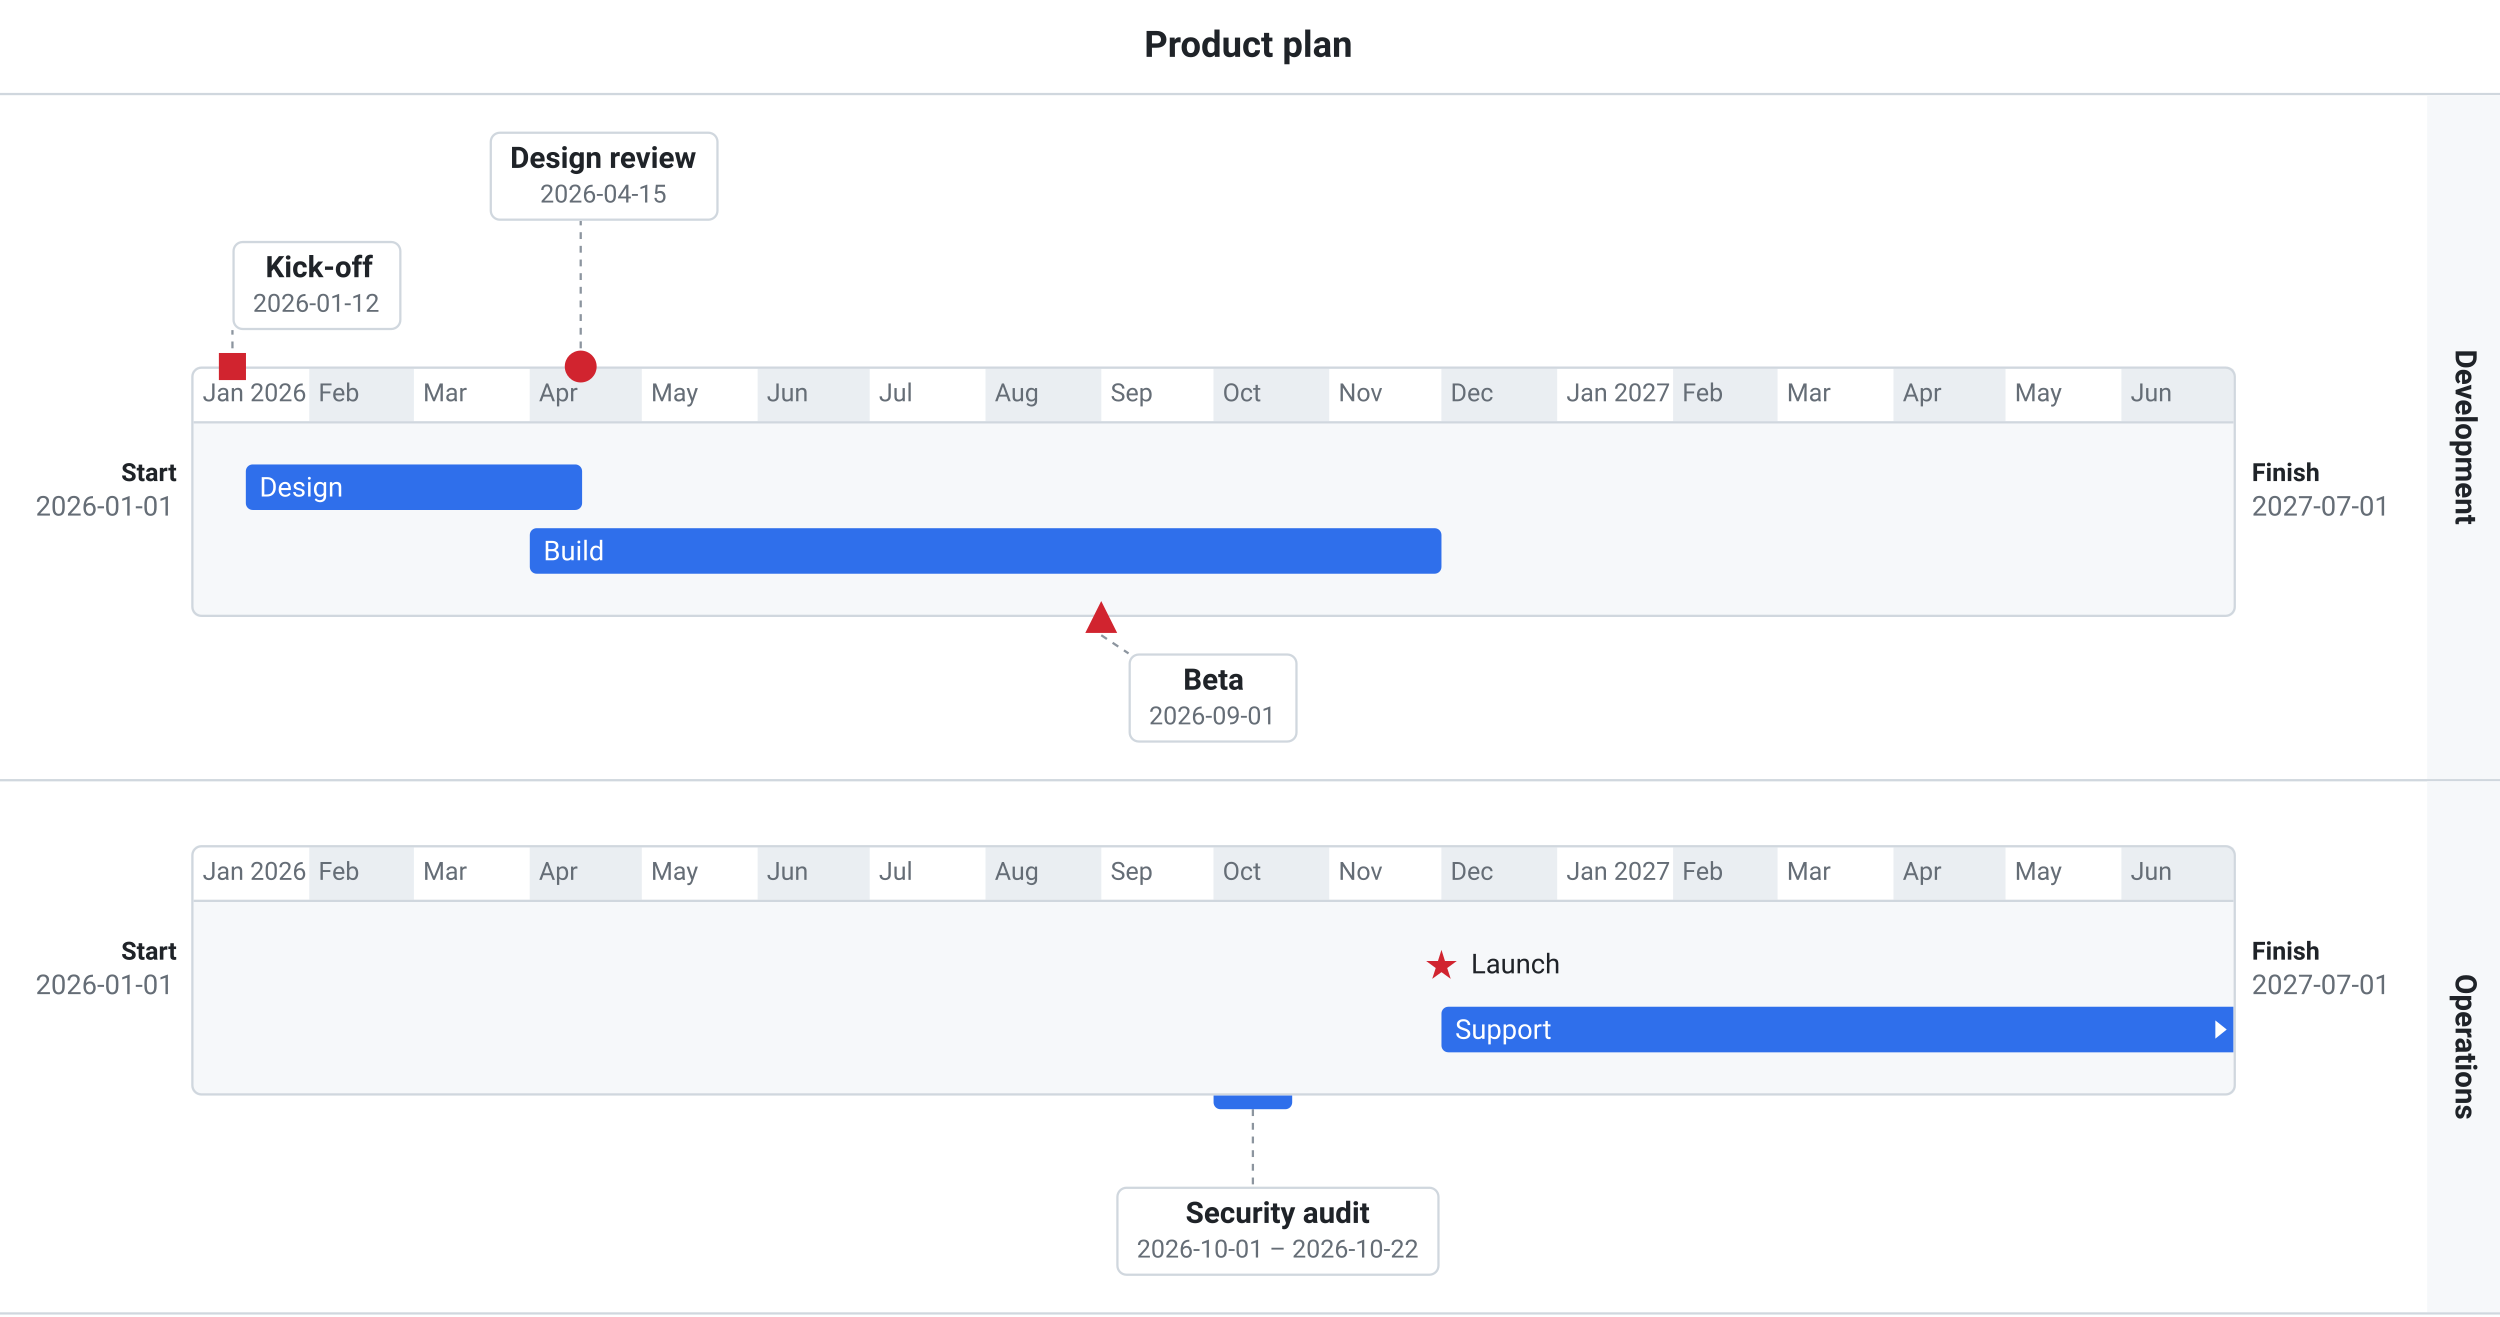
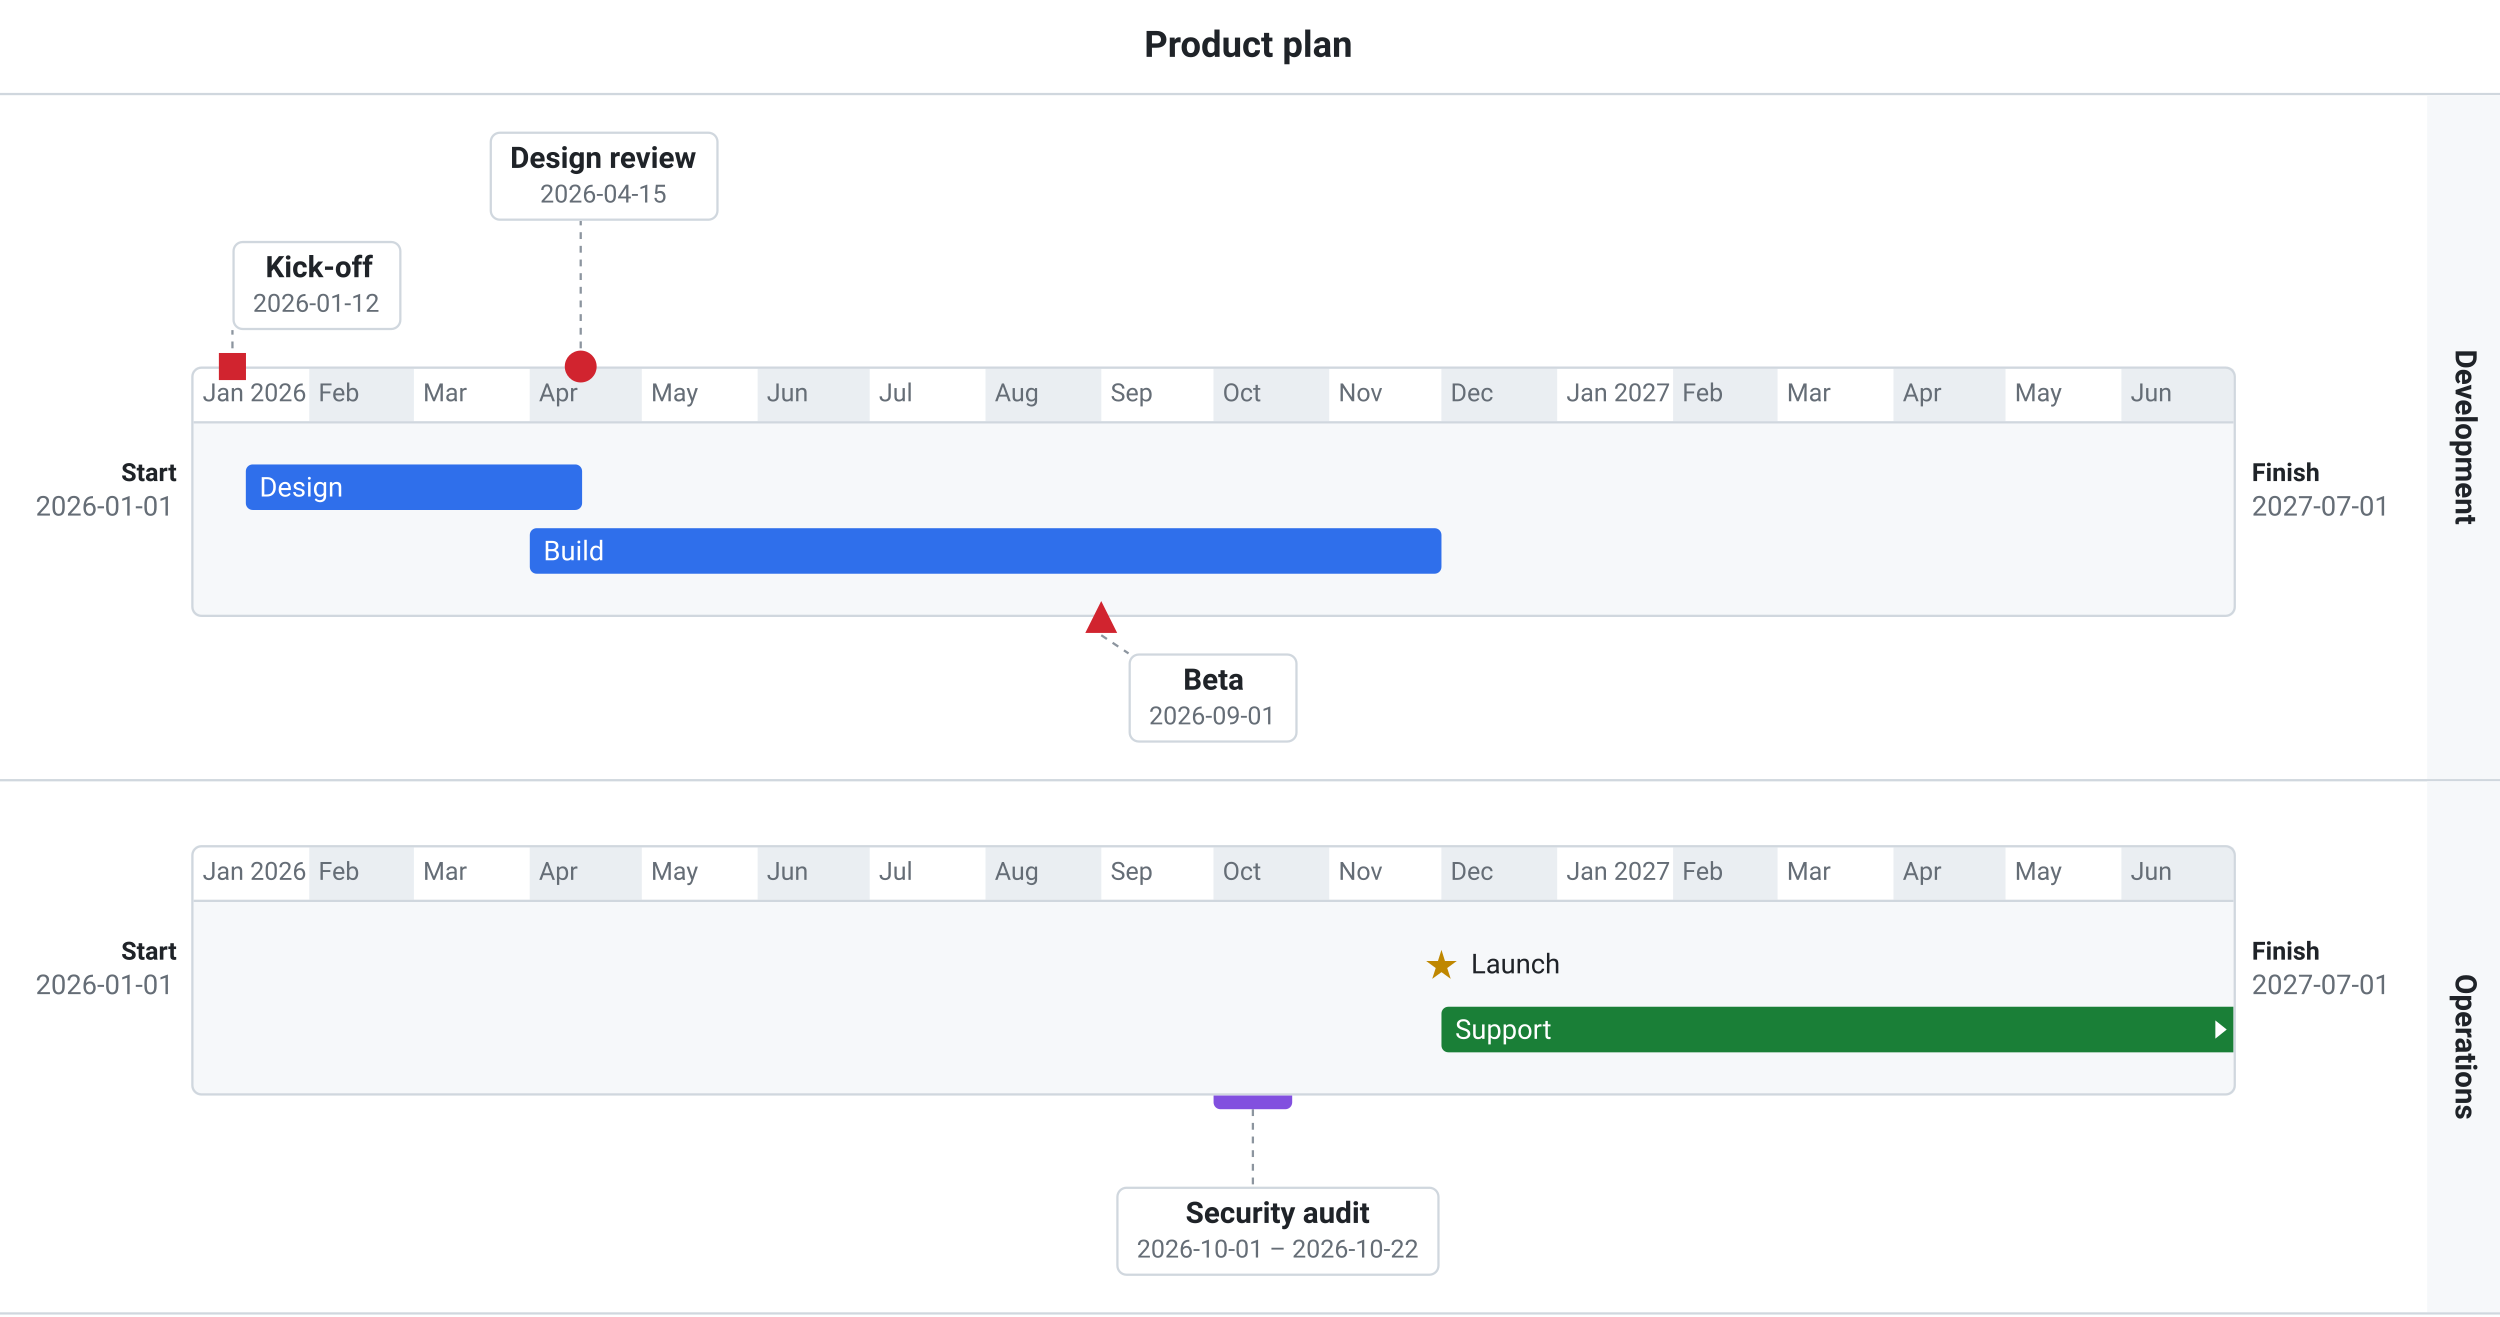
<svg xmlns="http://www.w3.org/2000/svg" width="1098" height="578" viewBox="0 0 1098 578">
  <rect x="0" y="0" width="1098" height="578" fill="rgb(255, 255, 255)" />
  <text x="502.56" y="19.5" dominant-baseline="central" fill="rgb(31, 35, 40)" font-family="system-ui, -apple-system, &quot;Segoe UI&quot;, Roboto, sans-serif" font-size="16px" font-weight="600">Product plan</text>
  <line x1="0" y1="41.3" x2="1098" y2="41.3" stroke="rgb(208, 215, 222)" />
  <rect x="1066" y="41.8" width="32" height="300.38" fill="rgb(246, 248, 250)" />
  <clipPath id="tlv-clip-1">
    <rect x="1066" y="41.8" width="32" height="300.38" rx="0" />
  </clipPath>
  <g clip-path="url(#tlv-clip-1)">
    <text x="1082.95" y="191.98" text-anchor="middle" transform="rotate(90 1082.95 191.98)" dominant-baseline="central" fill="rgb(31, 35, 40)" font-family="system-ui, -apple-system, &quot;Segoe UI&quot;, Roboto, sans-serif" font-size="13px" font-weight="600">Development</text>
  </g>
  <rect x="84" y="160.98" width="898" height="110" fill="rgb(246, 248, 250)" rx="4" />
  <clipPath id="tlv-clip-2">
    <rect x="84" y="160.98" width="898" height="110" rx="4" />
  </clipPath>
  <g clip-path="url(#tlv-clip-2)">
    <rect x="85" y="161.98" width="50.86" height="23" fill="rgb(255, 255, 255)" />
    <rect x="135.86" y="161.98" width="45.94" height="23" fill="rgb(234, 238, 242)" />
    <rect x="181.81" y="161.98" width="50.86" height="23" fill="rgb(255, 255, 255)" />
    <rect x="232.69" y="161.98" width="49.22" height="23" fill="rgb(234, 238, 242)" />
    <rect x="281.92" y="161.98" width="50.86" height="23" fill="rgb(255, 255, 255)" />
    <rect x="332.78" y="161.98" width="49.22" height="23" fill="rgb(234, 238, 242)" />
    <rect x="382.02" y="161.98" width="50.86" height="23" fill="rgb(255, 255, 255)" />
    <rect x="432.89" y="161.98" width="50.86" height="23" fill="rgb(234, 238, 242)" />
    <rect x="483.77" y="161.98" width="49.22" height="23" fill="rgb(255, 255, 255)" />
    <rect x="533" y="161.98" width="50.86" height="23" fill="rgb(234, 238, 242)" />
    <rect x="583.86" y="161.98" width="49.22" height="23" fill="rgb(255, 255, 255)" />
    <rect x="633.09" y="161.98" width="50.86" height="23" fill="rgb(234, 238, 242)" />
    <rect x="683.97" y="161.98" width="50.86" height="23" fill="rgb(255, 255, 255)" />
    <rect x="734.84" y="161.98" width="45.94" height="23" fill="rgb(234, 238, 242)" />
    <rect x="780.78" y="161.98" width="50.86" height="23" fill="rgb(255, 255, 255)" />
    <rect x="831.66" y="161.98" width="49.22" height="23" fill="rgb(234, 238, 242)" />
    <rect x="880.89" y="161.98" width="50.86" height="23" fill="rgb(255, 255, 255)" />
    <rect x="931.77" y="161.98" width="49.22" height="23" fill="rgb(234, 238, 242)" />
    <line x1="85" y1="185.48" x2="981" y2="185.48" stroke="rgb(208, 215, 222)" />
  </g>
  <clipPath id="tlv-clip-3">
    <rect x="85" y="161.98" width="896" height="24" rx="0" />
  </clipPath>
  <g clip-path="url(#tlv-clip-3)">
    <text x="89" y="172.48" dominant-baseline="central" fill="rgb(101, 109, 118)" font-family="system-ui, -apple-system, &quot;Segoe UI&quot;, Roboto, sans-serif" font-size="11px">Jan 2026</text>
  </g>
  <clipPath id="tlv-clip-4">
    <rect x="85" y="161.98" width="896" height="24" rx="0" />
  </clipPath>
  <g clip-path="url(#tlv-clip-4)">
    <text x="139.86" y="172.48" dominant-baseline="central" fill="rgb(101, 109, 118)" font-family="system-ui, -apple-system, &quot;Segoe UI&quot;, Roboto, sans-serif" font-size="11px">Feb</text>
  </g>
  <clipPath id="tlv-clip-5">
    <rect x="85" y="161.98" width="896" height="24" rx="0" />
  </clipPath>
  <g clip-path="url(#tlv-clip-5)">
    <text x="185.81" y="172.48" dominant-baseline="central" fill="rgb(101, 109, 118)" font-family="system-ui, -apple-system, &quot;Segoe UI&quot;, Roboto, sans-serif" font-size="11px">Mar</text>
  </g>
  <clipPath id="tlv-clip-6">
    <rect x="85" y="161.98" width="896" height="24" rx="0" />
  </clipPath>
  <g clip-path="url(#tlv-clip-6)">
    <text x="236.69" y="172.48" dominant-baseline="central" fill="rgb(101, 109, 118)" font-family="system-ui, -apple-system, &quot;Segoe UI&quot;, Roboto, sans-serif" font-size="11px">Apr</text>
  </g>
  <clipPath id="tlv-clip-7">
    <rect x="85" y="161.98" width="896" height="24" rx="0" />
  </clipPath>
  <g clip-path="url(#tlv-clip-7)">
    <text x="285.92" y="172.48" dominant-baseline="central" fill="rgb(101, 109, 118)" font-family="system-ui, -apple-system, &quot;Segoe UI&quot;, Roboto, sans-serif" font-size="11px">May</text>
  </g>
  <clipPath id="tlv-clip-8">
    <rect x="85" y="161.98" width="896" height="24" rx="0" />
  </clipPath>
  <g clip-path="url(#tlv-clip-8)">
    <text x="336.78" y="172.48" dominant-baseline="central" fill="rgb(101, 109, 118)" font-family="system-ui, -apple-system, &quot;Segoe UI&quot;, Roboto, sans-serif" font-size="11px">Jun</text>
  </g>
  <clipPath id="tlv-clip-9">
    <rect x="85" y="161.98" width="896" height="24" rx="0" />
  </clipPath>
  <g clip-path="url(#tlv-clip-9)">
    <text x="386.02" y="172.48" dominant-baseline="central" fill="rgb(101, 109, 118)" font-family="system-ui, -apple-system, &quot;Segoe UI&quot;, Roboto, sans-serif" font-size="11px">Jul</text>
  </g>
  <clipPath id="tlv-clip-10">
    <rect x="85" y="161.98" width="896" height="24" rx="0" />
  </clipPath>
  <g clip-path="url(#tlv-clip-10)">
    <text x="436.89" y="172.48" dominant-baseline="central" fill="rgb(101, 109, 118)" font-family="system-ui, -apple-system, &quot;Segoe UI&quot;, Roboto, sans-serif" font-size="11px">Aug</text>
  </g>
  <clipPath id="tlv-clip-11">
    <rect x="85" y="161.98" width="896" height="24" rx="0" />
  </clipPath>
  <g clip-path="url(#tlv-clip-11)">
    <text x="487.77" y="172.48" dominant-baseline="central" fill="rgb(101, 109, 118)" font-family="system-ui, -apple-system, &quot;Segoe UI&quot;, Roboto, sans-serif" font-size="11px">Sep</text>
  </g>
  <clipPath id="tlv-clip-12">
    <rect x="85" y="161.98" width="896" height="24" rx="0" />
  </clipPath>
  <g clip-path="url(#tlv-clip-12)">
    <text x="537" y="172.48" dominant-baseline="central" fill="rgb(101, 109, 118)" font-family="system-ui, -apple-system, &quot;Segoe UI&quot;, Roboto, sans-serif" font-size="11px">Oct</text>
  </g>
  <clipPath id="tlv-clip-13">
    <rect x="85" y="161.98" width="896" height="24" rx="0" />
  </clipPath>
  <g clip-path="url(#tlv-clip-13)">
    <text x="587.86" y="172.48" dominant-baseline="central" fill="rgb(101, 109, 118)" font-family="system-ui, -apple-system, &quot;Segoe UI&quot;, Roboto, sans-serif" font-size="11px">Nov</text>
  </g>
  <clipPath id="tlv-clip-14">
    <rect x="85" y="161.98" width="896" height="24" rx="0" />
  </clipPath>
  <g clip-path="url(#tlv-clip-14)">
    <text x="637.09" y="172.48" dominant-baseline="central" fill="rgb(101, 109, 118)" font-family="system-ui, -apple-system, &quot;Segoe UI&quot;, Roboto, sans-serif" font-size="11px">Dec</text>
  </g>
  <clipPath id="tlv-clip-15">
    <rect x="85" y="161.98" width="896" height="24" rx="0" />
  </clipPath>
  <g clip-path="url(#tlv-clip-15)">
    <text x="687.97" y="172.48" dominant-baseline="central" fill="rgb(101, 109, 118)" font-family="system-ui, -apple-system, &quot;Segoe UI&quot;, Roboto, sans-serif" font-size="11px">Jan 2027</text>
  </g>
  <clipPath id="tlv-clip-16">
    <rect x="85" y="161.98" width="896" height="24" rx="0" />
  </clipPath>
  <g clip-path="url(#tlv-clip-16)">
    <text x="738.84" y="172.48" dominant-baseline="central" fill="rgb(101, 109, 118)" font-family="system-ui, -apple-system, &quot;Segoe UI&quot;, Roboto, sans-serif" font-size="11px">Feb</text>
  </g>
  <clipPath id="tlv-clip-17">
    <rect x="85" y="161.98" width="896" height="24" rx="0" />
  </clipPath>
  <g clip-path="url(#tlv-clip-17)">
    <text x="784.78" y="172.48" dominant-baseline="central" fill="rgb(101, 109, 118)" font-family="system-ui, -apple-system, &quot;Segoe UI&quot;, Roboto, sans-serif" font-size="11px">Mar</text>
  </g>
  <clipPath id="tlv-clip-18">
    <rect x="85" y="161.98" width="896" height="24" rx="0" />
  </clipPath>
  <g clip-path="url(#tlv-clip-18)">
    <text x="835.66" y="172.48" dominant-baseline="central" fill="rgb(101, 109, 118)" font-family="system-ui, -apple-system, &quot;Segoe UI&quot;, Roboto, sans-serif" font-size="11px">Apr</text>
  </g>
  <clipPath id="tlv-clip-19">
    <rect x="85" y="161.98" width="896" height="24" rx="0" />
  </clipPath>
  <g clip-path="url(#tlv-clip-19)">
    <text x="884.89" y="172.48" dominant-baseline="central" fill="rgb(101, 109, 118)" font-family="system-ui, -apple-system, &quot;Segoe UI&quot;, Roboto, sans-serif" font-size="11px">May</text>
  </g>
  <clipPath id="tlv-clip-20">
    <rect x="85" y="161.98" width="896" height="24" rx="0" />
  </clipPath>
  <g clip-path="url(#tlv-clip-20)">
    <text x="935.77" y="172.48" dominant-baseline="central" fill="rgb(101, 109, 118)" font-family="system-ui, -apple-system, &quot;Segoe UI&quot;, Roboto, sans-serif" font-size="11px">Jun</text>
  </g>
  <path d="M110.97 203.98H252.66A3 3 0 0 1 255.66 206.98V220.98A3 3 0 0 1 252.66 223.98H110.97A3 3 0 0 1 107.97 220.98V206.98A3 3 0 0 1 110.97 203.98Z" fill="rgb(47, 111, 235)" />
  <clipPath id="tlv-clip-21">
    <rect x="107.97" y="203.98" width="147.69" height="20" rx="0" />
  </clipPath>
  <g clip-path="url(#tlv-clip-21)">
    <text x="113.97" y="213.98" dominant-baseline="central" fill="rgb(255, 255, 255)" font-family="system-ui, -apple-system, &quot;Segoe UI&quot;, Roboto, sans-serif" font-size="12px">Design</text>
  </g>
  <path d="M235.69 231.98H630.09A3 3 0 0 1 633.09 234.98V248.98A3 3 0 0 1 630.09 251.98H235.69A3 3 0 0 1 232.69 248.98V234.98A3 3 0 0 1 235.69 231.98Z" fill="rgb(47, 111, 235)" />
  <clipPath id="tlv-clip-22">
    <rect x="232.69" y="231.98" width="400.41" height="20" rx="0" />
  </clipPath>
  <g clip-path="url(#tlv-clip-22)">
    <text x="238.69" y="241.98" dominant-baseline="central" fill="rgb(255, 255, 255)" font-family="system-ui, -apple-system, &quot;Segoe UI&quot;, Roboto, sans-serif" font-size="12px">Build</text>
  </g>
  <rect x="84.5" y="161.48" width="897" height="109" fill="none" rx="4" stroke="rgb(208, 215, 222)" />
  <text x="53.23" y="207.54" dominant-baseline="central" fill="rgb(31, 35, 40)" font-family="system-ui, -apple-system, &quot;Segoe UI&quot;, Roboto, sans-serif" font-size="11px" font-weight="600">Start</text>
  <text x="15.64" y="222.34" dominant-baseline="central" fill="rgb(101, 109, 118)" font-family="system-ui, -apple-system, &quot;Segoe UI&quot;, Roboto, sans-serif" font-size="12px">2026-01-01</text>
  <text x="989" y="207.54" dominant-baseline="central" fill="rgb(31, 35, 40)" font-family="system-ui, -apple-system, &quot;Segoe UI&quot;, Roboto, sans-serif" font-size="11px" font-weight="600">Finish</text>
  <text x="989" y="222.34" dominant-baseline="central" fill="rgb(101, 109, 118)" font-family="system-ui, -apple-system, &quot;Segoe UI&quot;, Roboto, sans-serif" font-size="12px">2027-07-01</text>
  <line x1="102.09" y1="152.98" x2="102.09" y2="144.98" stroke="rgb(140, 149, 159)" stroke-dasharray="3 3" />
  <polygon points="96.13,155.03 108.03,155.03 108.03,166.93 96.13,166.93" fill="rgb(209, 36, 47)" />
  <rect x="102.08" y="105.8" width="74.25" height="39.19" fill="rgb(255, 255, 255)" rx="4" />
  <rect x="102.58" y="106.3" width="73.25" height="38.19" fill="none" rx="4" stroke="rgb(208, 215, 222)" />
  <clipPath id="tlv-clip-23">
    <rect x="102.08" y="105.8" width="74.25" height="39.19" rx="0" />
  </clipPath>
  <g clip-path="url(#tlv-clip-23)">
    <text x="116.59" y="117.3" dominant-baseline="central" fill="rgb(31, 35, 40)" font-family="system-ui, -apple-system, &quot;Segoe UI&quot;, Roboto, sans-serif" font-size="13px" font-weight="600">Kick-off</text>
  </g>
  <clipPath id="tlv-clip-24">
    <rect x="102.08" y="105.8" width="74.25" height="39.19" rx="0" />
  </clipPath>
  <g clip-path="url(#tlv-clip-24)">
    <text x="111.08" y="133.19" dominant-baseline="central" fill="rgb(101, 109, 118)" font-family="system-ui, -apple-system, &quot;Segoe UI&quot;, Roboto, sans-serif" font-size="11px">2026-01-12</text>
  </g>
  <line x1="255.05" y1="152.98" x2="255.05" y2="96.98" stroke="rgb(140, 149, 159)" stroke-dasharray="3 3" />
  <circle cx="255.05" cy="160.98" r="7" fill="rgb(209, 36, 47)" />
  <rect x="215.05" y="57.8" width="100.56" height="39.19" fill="rgb(255, 255, 255)" rx="4" />
  <rect x="215.55" y="58.3" width="99.56" height="38.19" fill="none" rx="4" stroke="rgb(208, 215, 222)" />
  <clipPath id="tlv-clip-25">
    <rect x="215.05" y="57.8" width="100.56" height="39.19" rx="0" />
  </clipPath>
  <g clip-path="url(#tlv-clip-25)">
    <text x="224.05" y="69.3" dominant-baseline="central" fill="rgb(31, 35, 40)" font-family="system-ui, -apple-system, &quot;Segoe UI&quot;, Roboto, sans-serif" font-size="13px" font-weight="600">Design review</text>
  </g>
  <clipPath id="tlv-clip-26">
    <rect x="215.05" y="57.8" width="100.56" height="39.19" rx="0" />
  </clipPath>
  <g clip-path="url(#tlv-clip-26)">
    <text x="237.2" y="85.19" dominant-baseline="central" fill="rgb(101, 109, 118)" font-family="system-ui, -apple-system, &quot;Segoe UI&quot;, Roboto, sans-serif" font-size="11px">2026-04-15</text>
  </g>
  <line x1="483.66" y1="278.98" x2="495.66" y2="286.98" stroke="rgb(140, 149, 159)" stroke-dasharray="3 3" />
  <polygon points="483.66,263.98 490.66,277.98 476.66,277.98" fill="rgb(209, 36, 47)" />
  <rect x="495.66" y="286.98" width="74.25" height="39.19" fill="rgb(255, 255, 255)" rx="4" />
  <rect x="496.16" y="287.48" width="73.25" height="38.19" fill="none" rx="4" stroke="rgb(208, 215, 222)" />
  <clipPath id="tlv-clip-27">
    <rect x="495.66" y="286.98" width="74.25" height="39.19" rx="0" />
  </clipPath>
  <g clip-path="url(#tlv-clip-27)">
    <text x="519.66" y="298.48" dominant-baseline="central" fill="rgb(31, 35, 40)" font-family="system-ui, -apple-system, &quot;Segoe UI&quot;, Roboto, sans-serif" font-size="13px" font-weight="600">Beta</text>
  </g>
  <clipPath id="tlv-clip-28">
    <rect x="495.66" y="286.98" width="74.25" height="39.19" rx="0" />
  </clipPath>
  <g clip-path="url(#tlv-clip-28)">
    <text x="504.66" y="314.38" dominant-baseline="central" fill="rgb(101, 109, 118)" font-family="system-ui, -apple-system, &quot;Segoe UI&quot;, Roboto, sans-serif" font-size="11px">2026-09-01</text>
  </g>
  <line x1="0" y1="342.67" x2="1098" y2="342.67" stroke="rgb(208, 215, 222)" />
  <rect x="1066" y="343.17" width="32" height="233.19" fill="rgb(246, 248, 250)" />
  <clipPath id="tlv-clip-29">
    <rect x="1066" y="343.17" width="32" height="233.19" rx="0" />
  </clipPath>
  <g clip-path="url(#tlv-clip-29)">
    <text x="1082.95" y="459.77" text-anchor="middle" transform="rotate(90 1082.95 459.77)" dominant-baseline="central" fill="rgb(31, 35, 40)" font-family="system-ui, -apple-system, &quot;Segoe UI&quot;, Roboto, sans-serif" font-size="13px" font-weight="600">Operations</text>
  </g>
  <rect x="84" y="371.17" width="898" height="110" fill="rgb(246, 248, 250)" rx="4" />
  <clipPath id="tlv-clip-30">
    <rect x="84" y="371.17" width="898" height="110" rx="4" />
  </clipPath>
  <g clip-path="url(#tlv-clip-30)">
    <rect x="85" y="372.17" width="50.86" height="23" fill="rgb(255, 255, 255)" />
    <rect x="135.86" y="372.17" width="45.94" height="23" fill="rgb(234, 238, 242)" />
    <rect x="181.81" y="372.17" width="50.86" height="23" fill="rgb(255, 255, 255)" />
    <rect x="232.69" y="372.17" width="49.22" height="23" fill="rgb(234, 238, 242)" />
    <rect x="281.92" y="372.17" width="50.86" height="23" fill="rgb(255, 255, 255)" />
    <rect x="332.78" y="372.17" width="49.22" height="23" fill="rgb(234, 238, 242)" />
    <rect x="382.02" y="372.17" width="50.86" height="23" fill="rgb(255, 255, 255)" />
    <rect x="432.89" y="372.17" width="50.86" height="23" fill="rgb(234, 238, 242)" />
    <rect x="483.77" y="372.17" width="49.22" height="23" fill="rgb(255, 255, 255)" />
    <rect x="533" y="372.17" width="50.86" height="23" fill="rgb(234, 238, 242)" />
    <rect x="583.86" y="372.17" width="49.22" height="23" fill="rgb(255, 255, 255)" />
    <rect x="633.09" y="372.17" width="50.86" height="23" fill="rgb(234, 238, 242)" />
    <rect x="683.97" y="372.17" width="50.86" height="23" fill="rgb(255, 255, 255)" />
    <rect x="734.84" y="372.17" width="45.94" height="23" fill="rgb(234, 238, 242)" />
    <rect x="780.78" y="372.17" width="50.86" height="23" fill="rgb(255, 255, 255)" />
    <rect x="831.66" y="372.17" width="49.22" height="23" fill="rgb(234, 238, 242)" />
    <rect x="880.89" y="372.17" width="50.86" height="23" fill="rgb(255, 255, 255)" />
    <rect x="931.77" y="372.17" width="49.22" height="23" fill="rgb(234, 238, 242)" />
    <line x1="85" y1="395.67" x2="981" y2="395.67" stroke="rgb(208, 215, 222)" />
  </g>
  <clipPath id="tlv-clip-31">
    <rect x="85" y="372.17" width="896" height="24" rx="0" />
  </clipPath>
  <g clip-path="url(#tlv-clip-31)">
    <text x="89" y="382.67" dominant-baseline="central" fill="rgb(101, 109, 118)" font-family="system-ui, -apple-system, &quot;Segoe UI&quot;, Roboto, sans-serif" font-size="11px">Jan 2026</text>
  </g>
  <clipPath id="tlv-clip-32">
    <rect x="85" y="372.17" width="896" height="24" rx="0" />
  </clipPath>
  <g clip-path="url(#tlv-clip-32)">
    <text x="139.86" y="382.67" dominant-baseline="central" fill="rgb(101, 109, 118)" font-family="system-ui, -apple-system, &quot;Segoe UI&quot;, Roboto, sans-serif" font-size="11px">Feb</text>
  </g>
  <clipPath id="tlv-clip-33">
    <rect x="85" y="372.17" width="896" height="24" rx="0" />
  </clipPath>
  <g clip-path="url(#tlv-clip-33)">
    <text x="185.81" y="382.67" dominant-baseline="central" fill="rgb(101, 109, 118)" font-family="system-ui, -apple-system, &quot;Segoe UI&quot;, Roboto, sans-serif" font-size="11px">Mar</text>
  </g>
  <clipPath id="tlv-clip-34">
    <rect x="85" y="372.17" width="896" height="24" rx="0" />
  </clipPath>
  <g clip-path="url(#tlv-clip-34)">
    <text x="236.69" y="382.67" dominant-baseline="central" fill="rgb(101, 109, 118)" font-family="system-ui, -apple-system, &quot;Segoe UI&quot;, Roboto, sans-serif" font-size="11px">Apr</text>
  </g>
  <clipPath id="tlv-clip-35">
    <rect x="85" y="372.17" width="896" height="24" rx="0" />
  </clipPath>
  <g clip-path="url(#tlv-clip-35)">
    <text x="285.92" y="382.67" dominant-baseline="central" fill="rgb(101, 109, 118)" font-family="system-ui, -apple-system, &quot;Segoe UI&quot;, Roboto, sans-serif" font-size="11px">May</text>
  </g>
  <clipPath id="tlv-clip-36">
    <rect x="85" y="372.17" width="896" height="24" rx="0" />
  </clipPath>
  <g clip-path="url(#tlv-clip-36)">
    <text x="336.78" y="382.67" dominant-baseline="central" fill="rgb(101, 109, 118)" font-family="system-ui, -apple-system, &quot;Segoe UI&quot;, Roboto, sans-serif" font-size="11px">Jun</text>
  </g>
  <clipPath id="tlv-clip-37">
    <rect x="85" y="372.17" width="896" height="24" rx="0" />
  </clipPath>
  <g clip-path="url(#tlv-clip-37)">
    <text x="386.02" y="382.67" dominant-baseline="central" fill="rgb(101, 109, 118)" font-family="system-ui, -apple-system, &quot;Segoe UI&quot;, Roboto, sans-serif" font-size="11px">Jul</text>
  </g>
  <clipPath id="tlv-clip-38">
    <rect x="85" y="372.17" width="896" height="24" rx="0" />
  </clipPath>
  <g clip-path="url(#tlv-clip-38)">
    <text x="436.89" y="382.67" dominant-baseline="central" fill="rgb(101, 109, 118)" font-family="system-ui, -apple-system, &quot;Segoe UI&quot;, Roboto, sans-serif" font-size="11px">Aug</text>
  </g>
  <clipPath id="tlv-clip-39">
    <rect x="85" y="372.17" width="896" height="24" rx="0" />
  </clipPath>
  <g clip-path="url(#tlv-clip-39)">
    <text x="487.77" y="382.67" dominant-baseline="central" fill="rgb(101, 109, 118)" font-family="system-ui, -apple-system, &quot;Segoe UI&quot;, Roboto, sans-serif" font-size="11px">Sep</text>
  </g>
  <clipPath id="tlv-clip-40">
    <rect x="85" y="372.17" width="896" height="24" rx="0" />
  </clipPath>
  <g clip-path="url(#tlv-clip-40)">
    <text x="537" y="382.67" dominant-baseline="central" fill="rgb(101, 109, 118)" font-family="system-ui, -apple-system, &quot;Segoe UI&quot;, Roboto, sans-serif" font-size="11px">Oct</text>
  </g>
  <clipPath id="tlv-clip-41">
    <rect x="85" y="372.17" width="896" height="24" rx="0" />
  </clipPath>
  <g clip-path="url(#tlv-clip-41)">
    <text x="587.86" y="382.67" dominant-baseline="central" fill="rgb(101, 109, 118)" font-family="system-ui, -apple-system, &quot;Segoe UI&quot;, Roboto, sans-serif" font-size="11px">Nov</text>
  </g>
  <clipPath id="tlv-clip-42">
    <rect x="85" y="372.17" width="896" height="24" rx="0" />
  </clipPath>
  <g clip-path="url(#tlv-clip-42)">
    <text x="637.09" y="382.67" dominant-baseline="central" fill="rgb(101, 109, 118)" font-family="system-ui, -apple-system, &quot;Segoe UI&quot;, Roboto, sans-serif" font-size="11px">Dec</text>
  </g>
  <clipPath id="tlv-clip-43">
    <rect x="85" y="372.17" width="896" height="24" rx="0" />
  </clipPath>
  <g clip-path="url(#tlv-clip-43)">
    <text x="687.97" y="382.67" dominant-baseline="central" fill="rgb(101, 109, 118)" font-family="system-ui, -apple-system, &quot;Segoe UI&quot;, Roboto, sans-serif" font-size="11px">Jan 2027</text>
  </g>
  <clipPath id="tlv-clip-44">
    <rect x="85" y="372.17" width="896" height="24" rx="0" />
  </clipPath>
  <g clip-path="url(#tlv-clip-44)">
    <text x="738.84" y="382.67" dominant-baseline="central" fill="rgb(101, 109, 118)" font-family="system-ui, -apple-system, &quot;Segoe UI&quot;, Roboto, sans-serif" font-size="11px">Feb</text>
  </g>
  <clipPath id="tlv-clip-45">
    <rect x="85" y="372.17" width="896" height="24" rx="0" />
  </clipPath>
  <g clip-path="url(#tlv-clip-45)">
    <text x="784.78" y="382.67" dominant-baseline="central" fill="rgb(101, 109, 118)" font-family="system-ui, -apple-system, &quot;Segoe UI&quot;, Roboto, sans-serif" font-size="11px">Mar</text>
  </g>
  <clipPath id="tlv-clip-46">
    <rect x="85" y="372.17" width="896" height="24" rx="0" />
  </clipPath>
  <g clip-path="url(#tlv-clip-46)">
    <text x="835.66" y="382.67" dominant-baseline="central" fill="rgb(101, 109, 118)" font-family="system-ui, -apple-system, &quot;Segoe UI&quot;, Roboto, sans-serif" font-size="11px">Apr</text>
  </g>
  <clipPath id="tlv-clip-47">
    <rect x="85" y="372.17" width="896" height="24" rx="0" />
  </clipPath>
  <g clip-path="url(#tlv-clip-47)">
    <text x="884.89" y="382.67" dominant-baseline="central" fill="rgb(101, 109, 118)" font-family="system-ui, -apple-system, &quot;Segoe UI&quot;, Roboto, sans-serif" font-size="11px">May</text>
  </g>
  <clipPath id="tlv-clip-48">
    <rect x="85" y="372.17" width="896" height="24" rx="0" />
  </clipPath>
  <g clip-path="url(#tlv-clip-48)">
    <text x="935.77" y="382.67" dominant-baseline="central" fill="rgb(101, 109, 118)" font-family="system-ui, -apple-system, &quot;Segoe UI&quot;, Roboto, sans-serif" font-size="11px">Jun</text>
  </g>
-   <path d="M636.09 442.17H980.98L980.98 442.17V462.17L980.98 462.17H636.09A3 3 0 0 1 633.09 459.17V445.17A3 3 0 0 1 636.09 442.17Z" fill="rgb(47, 111, 235)" />
+   <path d="M636.09 442.17H980.98L980.98 442.17V462.17L980.98 462.17H636.09A3 3 0 0 1 633.09 459.17V445.17A3 3 0 0 1 636.09 442.17Z" fill="rgb(26, 127, 55)" />
  <clipPath id="tlv-clip-49">
    <rect x="633.09" y="442.17" width="347.89" height="20" rx="0" />
  </clipPath>
  <g clip-path="url(#tlv-clip-49)">
    <text x="639.09" y="452.17" dominant-baseline="central" fill="rgb(255, 255, 255)" font-family="system-ui, -apple-system, &quot;Segoe UI&quot;, Roboto, sans-serif" font-size="12px">Support</text>
  </g>
  <polygon points="972.98,448.17 977.98,452.17 972.98,456.17" fill="rgb(255, 255, 255)" />
-   <polygon points="633.09,417.17 634.63,422.07 639.81,422.07 635.61,425.15 637.15,429.91 633.09,426.97 629.03,429.91 630.57,425.15 626.37,422.07 631.55,422.07" fill="rgb(209, 36, 47)" />
+   <polygon points="633.09,417.17 634.63,422.07 639.81,422.07 635.61,425.15 637.15,429.91 633.09,426.97 629.03,429.91 630.57,425.15 626.37,422.07 631.55,422.07" fill="rgb(191, 135, 0)" />
  <text x="646.09" y="423.38" dominant-baseline="central" fill="rgb(31, 35, 40)" font-family="system-ui, -apple-system, &quot;Segoe UI&quot;, Roboto, sans-serif" font-size="12px">Launch</text>
  <rect x="84.5" y="371.67" width="897" height="109" fill="none" rx="4" stroke="rgb(208, 215, 222)" />
  <text x="53.23" y="417.73" dominant-baseline="central" fill="rgb(31, 35, 40)" font-family="system-ui, -apple-system, &quot;Segoe UI&quot;, Roboto, sans-serif" font-size="11px" font-weight="600">Start</text>
  <text x="15.64" y="432.52" dominant-baseline="central" fill="rgb(101, 109, 118)" font-family="system-ui, -apple-system, &quot;Segoe UI&quot;, Roboto, sans-serif" font-size="12px">2026-01-01</text>
  <text x="989" y="417.73" dominant-baseline="central" fill="rgb(31, 35, 40)" font-family="system-ui, -apple-system, &quot;Segoe UI&quot;, Roboto, sans-serif" font-size="11px" font-weight="600">Finish</text>
  <text x="989" y="432.52" dominant-baseline="central" fill="rgb(101, 109, 118)" font-family="system-ui, -apple-system, &quot;Segoe UI&quot;, Roboto, sans-serif" font-size="12px">2027-07-01</text>
  <line x1="550.27" y1="487.17" x2="550.27" y2="521.17" stroke="rgb(140, 149, 159)" stroke-dasharray="3 3" />
-   <path d="M533 481.17H567.53L567.53 481.17V484.17A3 3 0 0 1 564.53 487.17H536A3 3 0 0 1 533 484.17V481.17L533 481.17Z" fill="rgb(47, 111, 235)" />
+   <path d="M533 481.17H567.53L567.53 481.17V484.17A3 3 0 0 1 564.53 487.17H536A3 3 0 0 1 533 484.17V481.17L533 481.17Z" fill="rgb(130, 80, 223)" />
  <rect x="490.27" y="521.17" width="142" height="39.19" fill="rgb(255, 255, 255)" rx="4" />
  <rect x="490.77" y="521.67" width="141" height="38.19" fill="none" rx="4" stroke="rgb(208, 215, 222)" />
  <clipPath id="tlv-clip-50">
    <rect x="490.27" y="521.17" width="142" height="39.19" rx="0" />
  </clipPath>
  <g clip-path="url(#tlv-clip-50)">
    <text x="520.72" y="532.67" dominant-baseline="central" fill="rgb(31, 35, 40)" font-family="system-ui, -apple-system, &quot;Segoe UI&quot;, Roboto, sans-serif" font-size="13px" font-weight="600">Security audit</text>
  </g>
  <clipPath id="tlv-clip-51">
    <rect x="490.27" y="521.17" width="142" height="39.19" rx="0" />
  </clipPath>
  <g clip-path="url(#tlv-clip-51)">
    <text x="499.27" y="548.56" dominant-baseline="central" fill="rgb(101, 109, 118)" font-family="system-ui, -apple-system, &quot;Segoe UI&quot;, Roboto, sans-serif" font-size="11px">2026-10-01 – 2026-10-22</text>
  </g>
  <line x1="0" y1="576.86" x2="1098" y2="576.86" stroke="rgb(208, 215, 222)" />
</svg>
